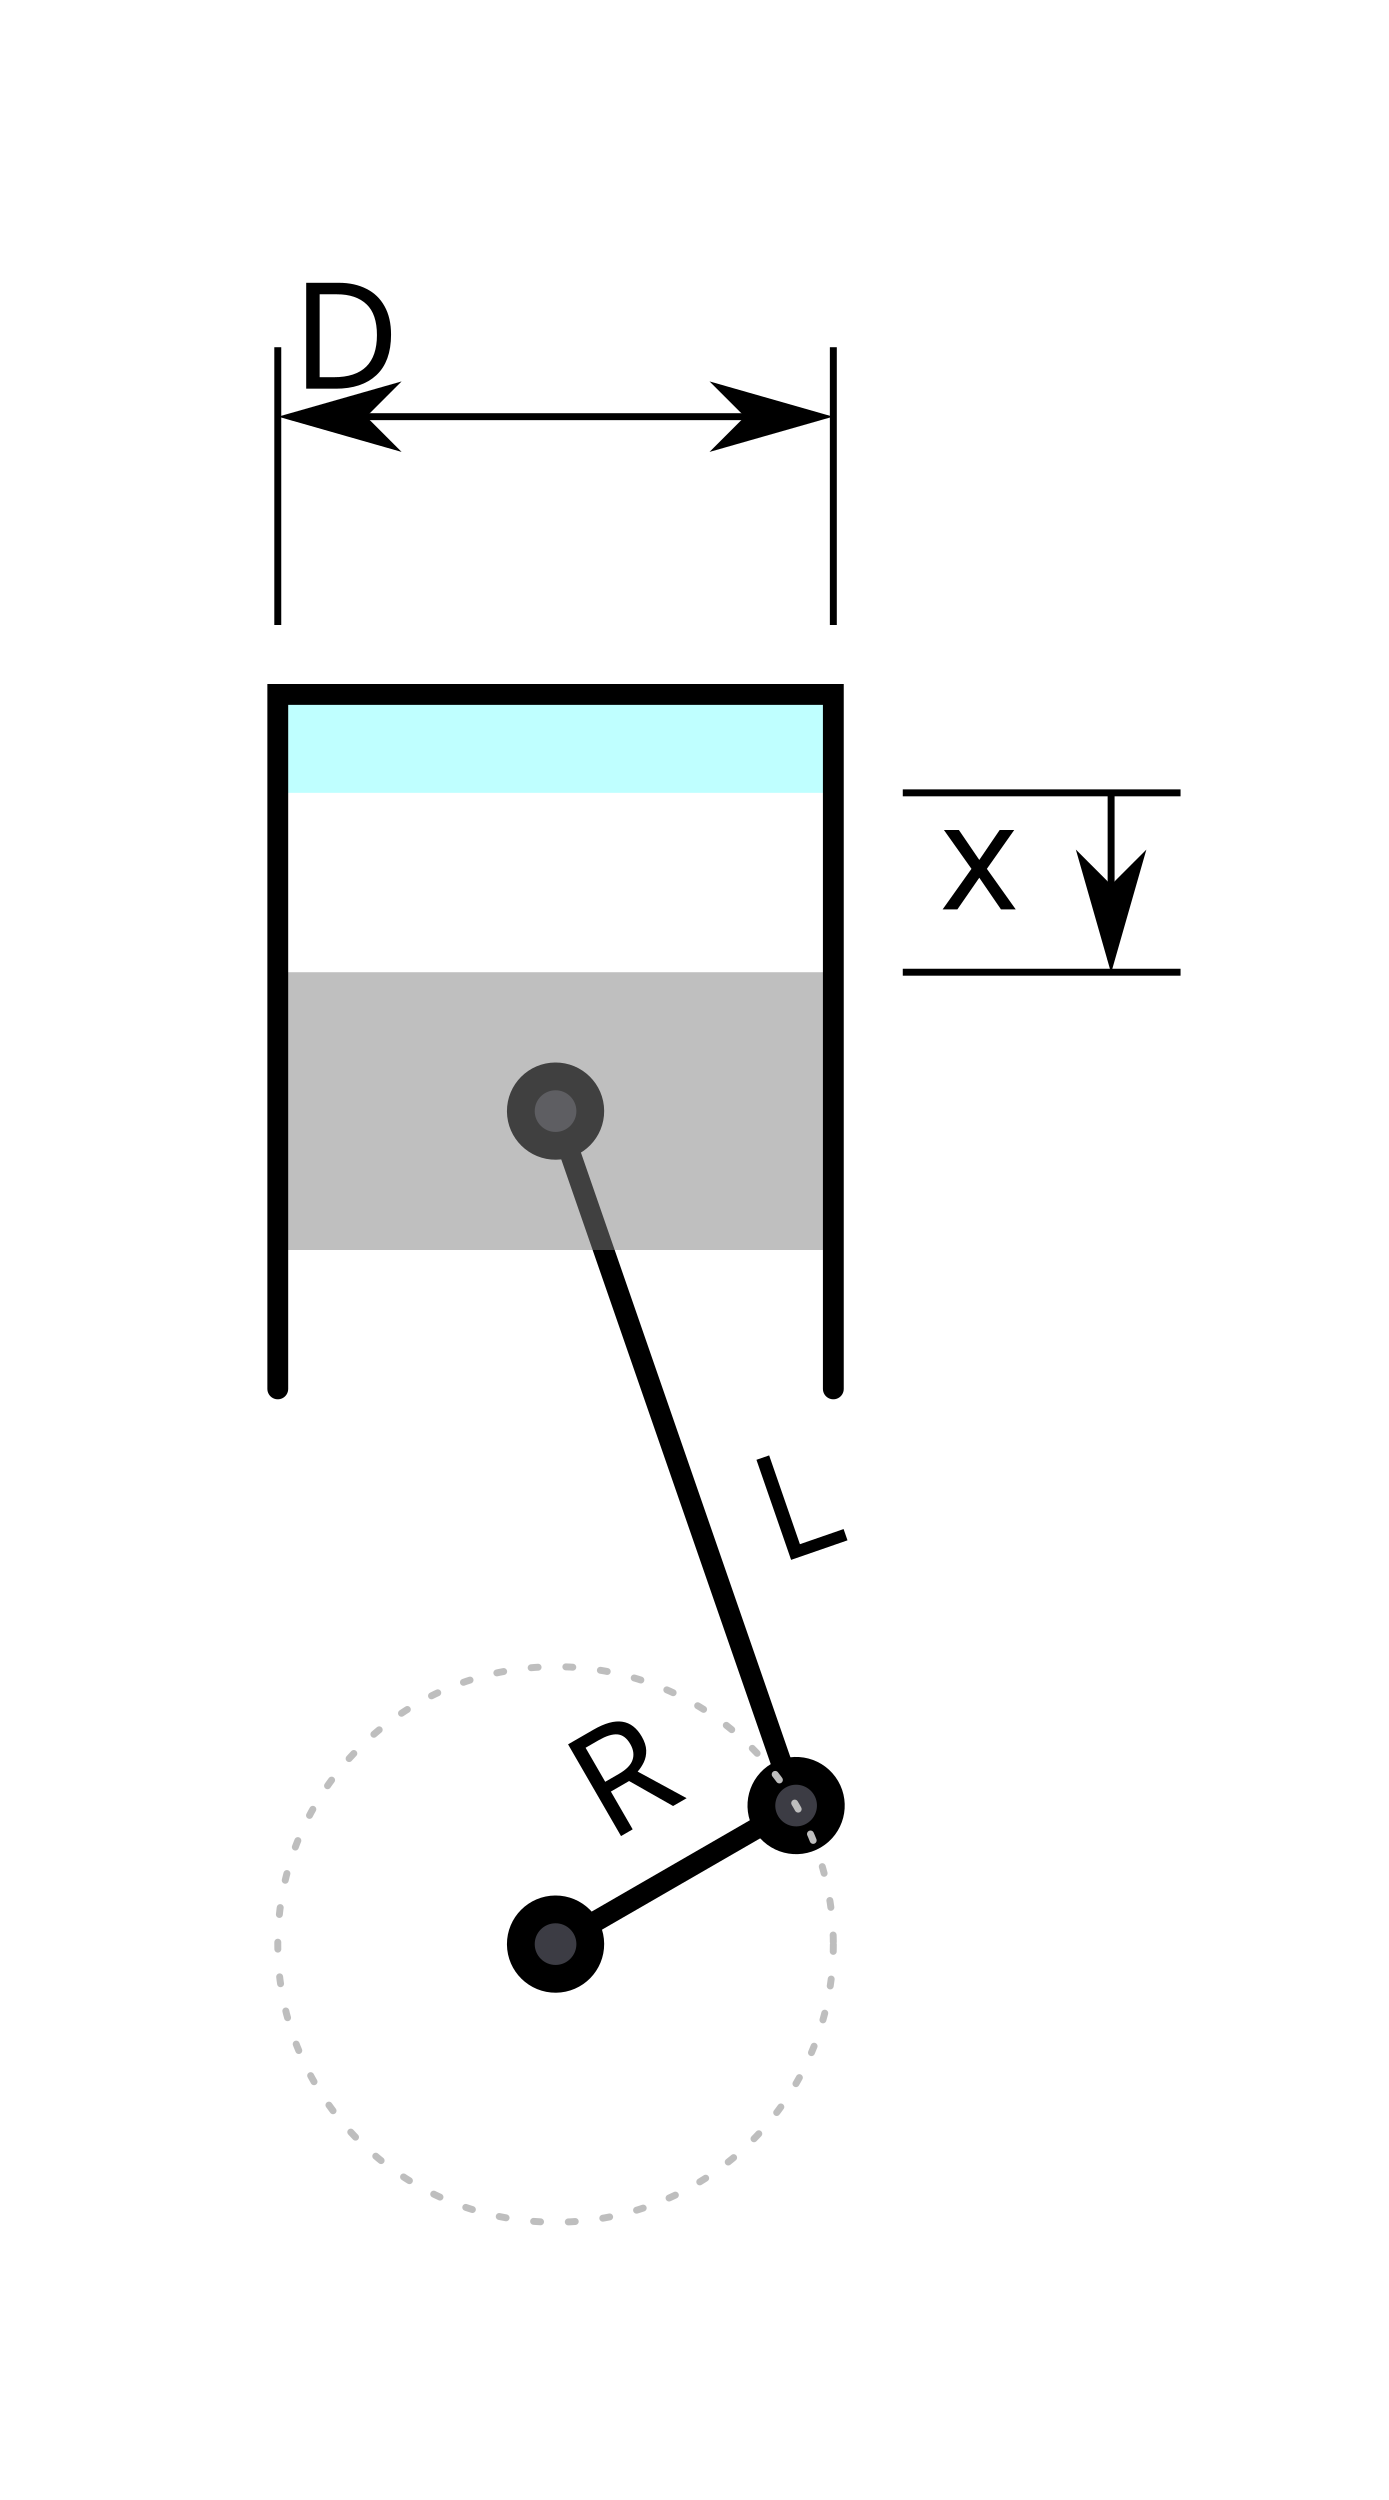
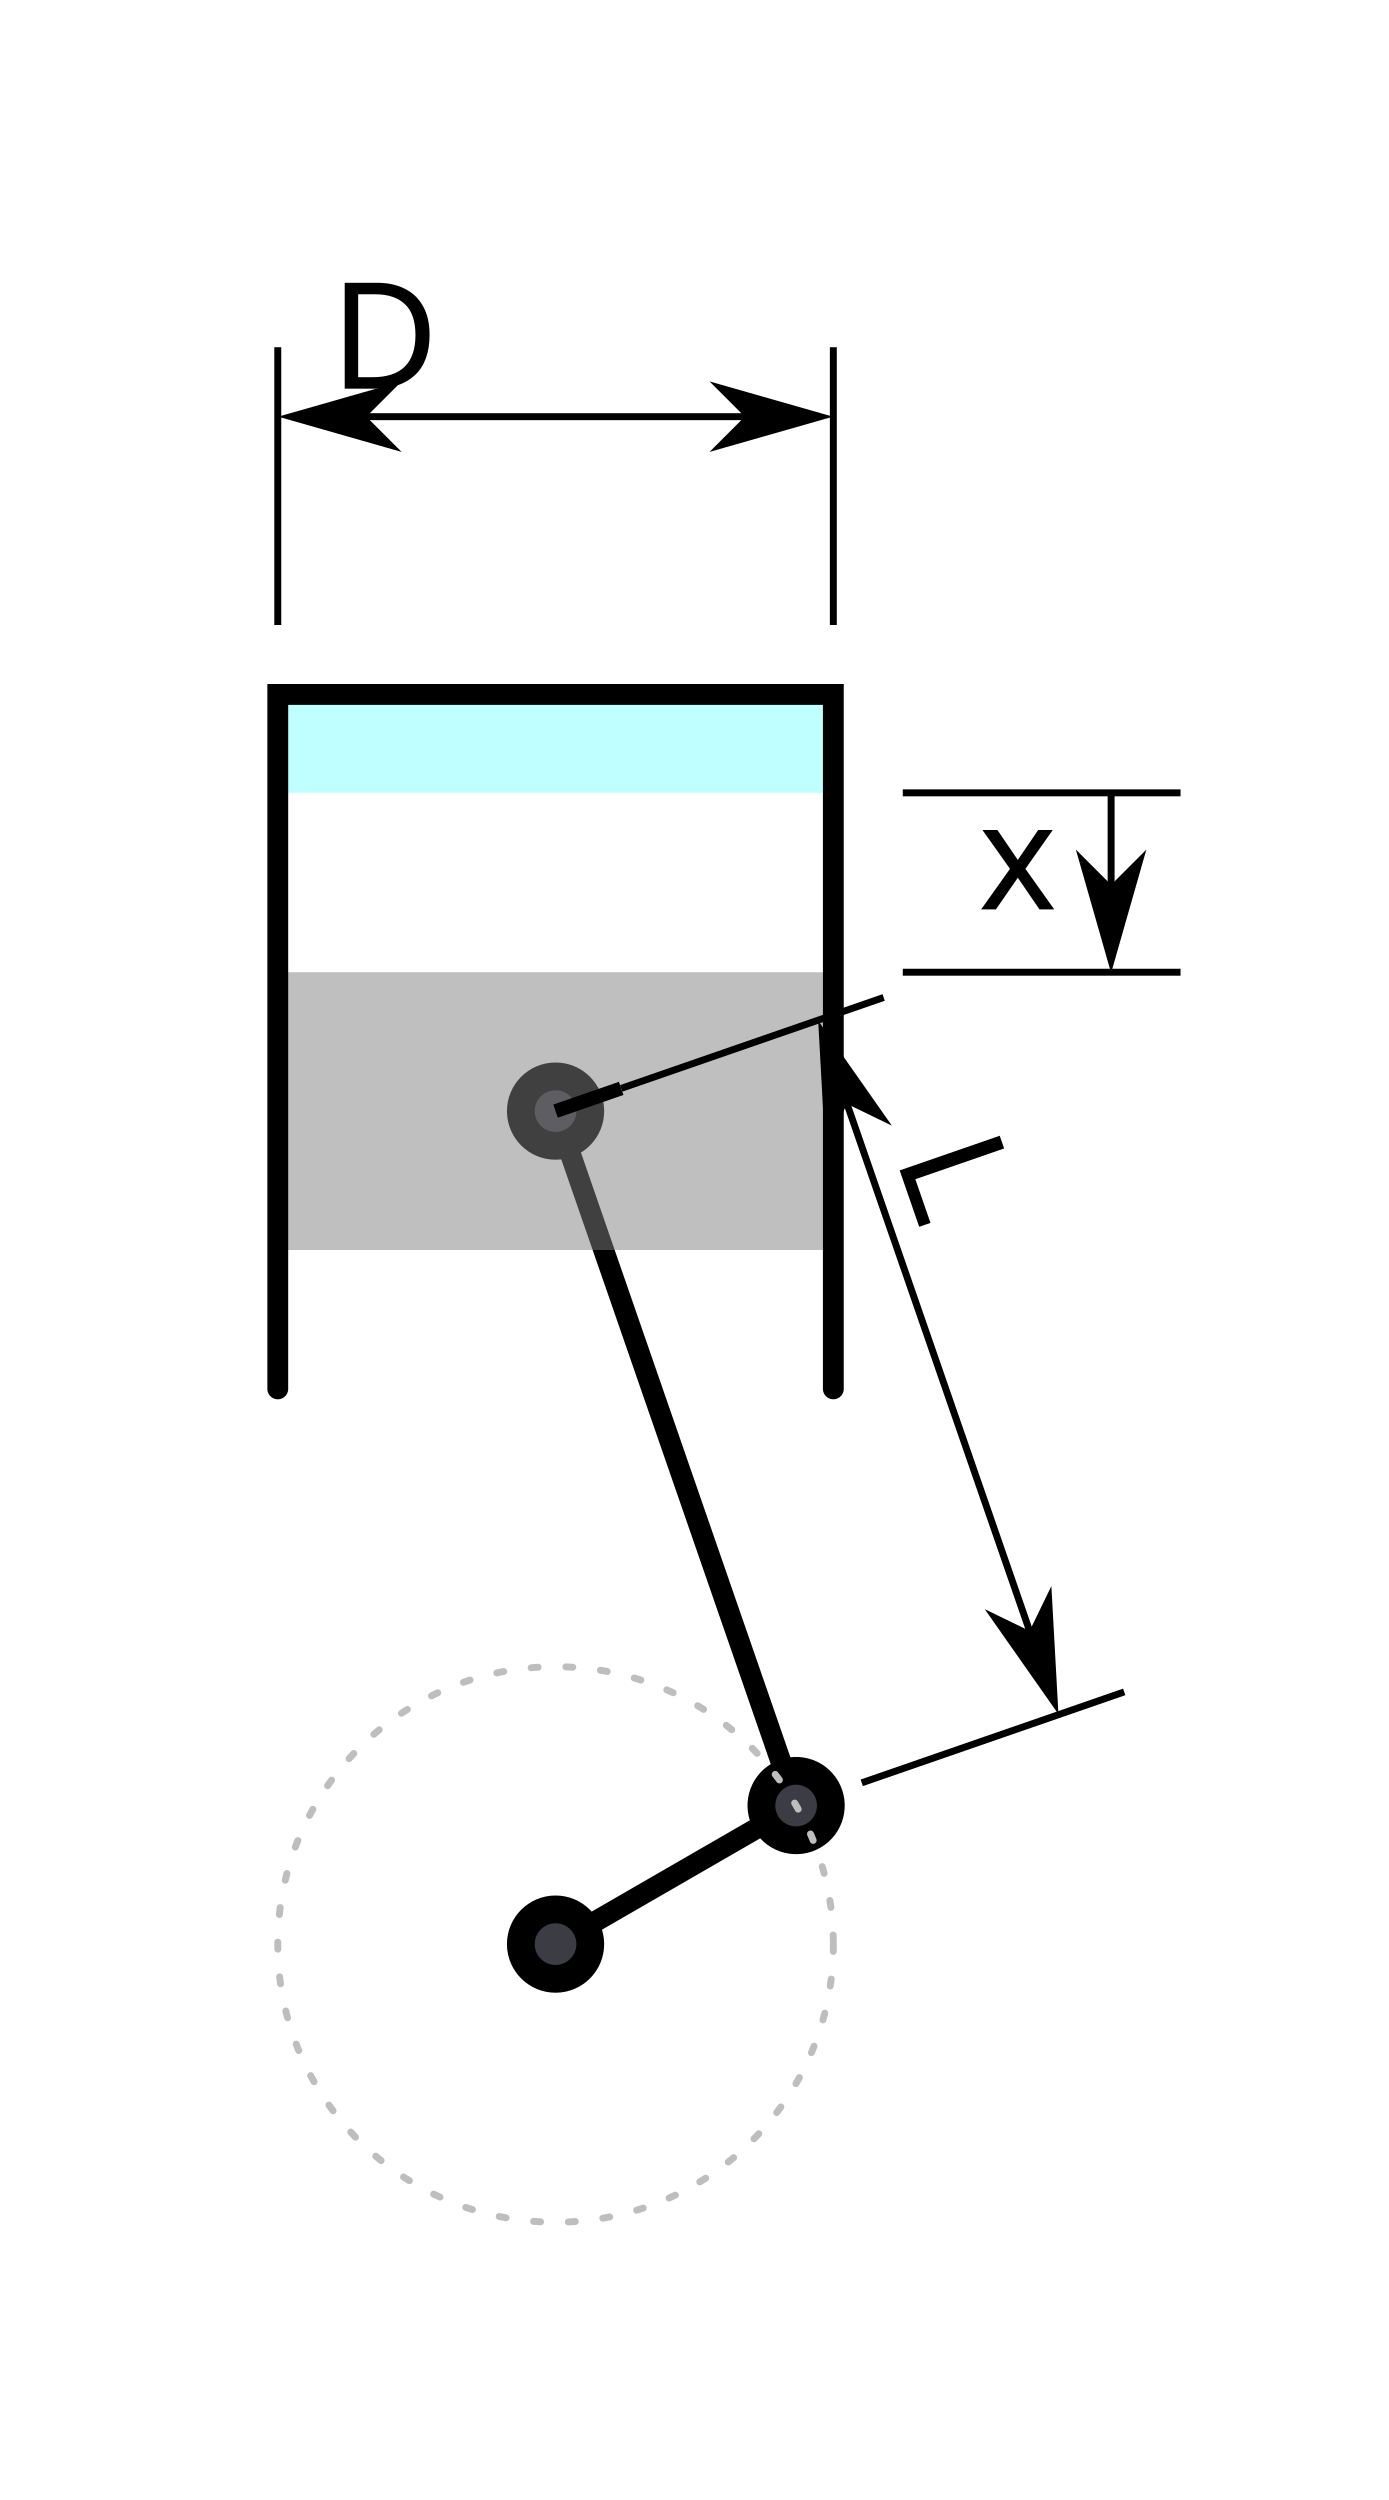
<svg xmlns="http://www.w3.org/2000/svg" id="svg1097" version="1.1" viewBox="0 0 100 180" height="180" width="100">
  <defs id="defs1091">
+     <marker orient="auto" refY="0" refX="0" id="marker3242" style="overflow:visible">
+       <path id="path3240" d="M 0,0 5,-5 -12.5,0 5,5 Z" style="fill:#000000;fill-opacity:1;fill-rule:evenodd;stroke:#000000;stroke-width:1pt;stroke-opacity:1" transform="matrix(-0.8,0,0,-0.8,-10,0)" />
+     </marker>
+     <marker orient="auto" refY="0" refX="0" id="marker3232" style="overflow:visible">
+       <path id="path3230" d="M 0,0 5,-5 -12.5,0 5,5 Z" style="fill:#000000;fill-opacity:1;fill-rule:evenodd;stroke:#000000;stroke-width:1pt;stroke-opacity:1" transform="matrix(0.8,0,0,0.8,10,0)" />
+     </marker>
    <marker style="overflow:visible" id="Arrow1Lend" refX="0" refY="0" orient="auto">
      <path transform="matrix(-0.8,0,0,-0.8,-10,0)" style="fill:#000000;fill-opacity:1;fill-rule:evenodd;stroke:#000000;stroke-width:1pt;stroke-opacity:1" d="M 0,0 5,-5 -12.5,0 5,5 Z" id="path1037" />
    </marker>
    <marker style="overflow:visible" id="Arrow1Lstart" refX="0" refY="0" orient="auto">
      <path transform="matrix(0.8,0,0,0.8,10,0)" style="fill:#000000;fill-opacity:1;fill-rule:evenodd;stroke:#000000;stroke-width:1pt;stroke-opacity:1" d="M 0,0 5,-5 -12.5,0 5,5 Z" id="path1034" />
    </marker>
    <marker style="overflow:visible" id="Arrow2Mend" refX="0" refY="0" orient="auto">
      <path transform="scale(-0.6)" d="M 8.719,4.034 -2.207,0.016 8.719,-4.002 c -1.745,2.372 -1.735,5.617 -6e-7,8.035 z" style="fill:#000000;fill-opacity:1;fill-rule:evenodd;stroke:#000000;stroke-width:0.625;stroke-linejoin:round;stroke-opacity:1" id="path1061" />
    </marker>
    <marker orient="auto" refY="0" refX="0" id="SquareM" style="overflow:visible">
      <path id="path1220" d="M -5,-5 V 5 H 5 V -5 Z" style="fill:#666666;fill-opacity:1;fill-rule:evenodd;stroke:#666666;stroke-width:1pt;stroke-opacity:1" transform="scale(0.4)" />
    </marker>
    <marker orient="auto" refY="0" refX="0" id="DiamondM" style="overflow:visible">
      <path id="path1229" d="M 0,-7.071 -7.071,0 0,7.071 7.071,0 Z" style="fill:#666666;fill-opacity:1;fill-rule:evenodd;stroke:#666666;stroke-width:1pt;stroke-opacity:1" transform="scale(0.4)" />
    </marker>
    <marker orient="auto" refY="0" refX="0" id="DotL" style="overflow:visible">
      <path id="path1208" d="m -2.5,-1 c 0,2.76 -2.24,5 -5,5 -2.76,0 -5,-2.24 -5,-5 0,-2.76 2.24,-5 5,-5 2.76,0 5,2.24 5,5 z" style="fill:#666666;fill-opacity:1;fill-rule:evenodd;stroke:#666666;stroke-width:1pt;stroke-opacity:1" transform="matrix(0.8,0,0,0.8,5.92,0.8)" />
    </marker>
    <marker orient="auto" refY="0" refX="0" id="DotM" style="overflow:visible">
      <path id="path1211" d="m -2.5,-1 c 0,2.76 -2.24,5 -5,5 -2.76,0 -5,-2.24 -5,-5 0,-2.76 2.24,-5 5,-5 2.76,0 5,2.24 5,5 z" style="fill:#666666;fill-opacity:1;fill-rule:evenodd;stroke:#666666;stroke-width:1pt;stroke-opacity:1" transform="matrix(0.4,0,0,0.4,2.96,0.4)" />
    </marker>
    <marker orient="auto" refY="0" refX="0" id="marker1423" style="overflow:visible">
      <path id="path1421" d="M 0,0 5,-5 -12.5,0 5,5 Z" style="fill:#747090;fill-opacity:1;fill-rule:evenodd;stroke:#747090;stroke-width:1pt;stroke-opacity:1" transform="matrix(-0.4,0,0,-0.4,-4,0)" />
    </marker>
    <marker orient="auto" refY="0" refX="0" id="Arrow1Mend" style="overflow:visible">
      <path id="path1156" d="M 0,0 5,-5 -12.5,0 5,5 Z" style="fill:#747090;fill-opacity:1;fill-rule:evenodd;stroke:#747090;stroke-width:1pt;stroke-opacity:1" transform="matrix(-0.4,0,0,-0.4,-4,0)" />
    </marker>
    <marker orient="auto" refY="0" refX="0" id="Arrow1MendG-0-3-6-1-8" style="overflow:visible">
      <path id="path5557-65-8-40-5-7" d="M 0,0 5,-5 -12.5,0 5,5 Z" style="fill:#000080;fill-rule:evenodd;stroke:#000080;stroke-width:1pt" transform="matrix(-0.4,0,0,-0.4,-4,0)" />
    </marker>
    <marker orient="auto" refY="0" refX="0" id="Arrow1MendG-0-3-3-3-6" style="overflow:visible">
      <path id="path5557-65-8-1-2-1" d="M 0,0 5,-5 -12.5,0 5,5 Z" style="fill:#000080;fill-rule:evenodd;stroke:#000080;stroke-width:1pt" transform="matrix(-0.4,0,0,-0.4,-4,0)" />
    </marker>
    <marker orient="auto" refY="0" refX="0" id="Arrow1MendG-0-3-9-0-6-6" style="overflow:visible">
      <path id="path5557-65-8-6-1-2" d="M 0,0 5,-5 -12.5,0 5,5 Z" style="fill:#000080;fill-rule:evenodd;stroke:#000080;stroke-width:1pt" transform="matrix(-0.4,0,0,-0.4,-4,0)" />
    </marker>
    <marker orient="auto" refY="0" refX="0" id="Arrow1MendG-0-3-33-2-6" style="overflow:visible">
      <path id="path5557-65-8-3-7-0" d="M 0,0 5,-5 -12.5,0 5,5 Z" style="fill:#000080;fill-rule:evenodd;stroke:#000080;stroke-width:1pt" transform="matrix(-0.4,0,0,-0.4,-4,0)" />
    </marker>
    <marker orient="auto" refY="0" refX="0" id="Arrow1MendG-0-3-0-6-9" style="overflow:visible">
      <path id="path5557-65-8-4-0-3" d="M 0,0 5,-5 -12.5,0 5,5 Z" style="fill:#000080;fill-rule:evenodd;stroke:#000080;stroke-width:1pt" transform="matrix(-0.4,0,0,-0.4,-4,0)" />
    </marker>
    <marker orient="auto" refY="0" refX="0" id="Arrow1MendG-0-3-8-9-7" style="overflow:visible">
      <path id="path5557-65-8-9-9-0" d="M 0,0 5,-5 -12.5,0 5,5 Z" style="fill:#000080;fill-rule:evenodd;stroke:#000080;stroke-width:1pt" transform="matrix(-0.4,0,0,-0.4,-4,0)" />
    </marker>
    <marker orient="auto" refY="0" refX="0" id="Arrow1MendG-0-3-7-8-1" style="overflow:visible">
      <path id="path5557-65-8-64-2-2" d="M 0,0 5,-5 -12.5,0 5,5 Z" style="fill:#000080;fill-rule:evenodd;stroke:#000080;stroke-width:1pt" transform="matrix(-0.4,0,0,-0.4,-4,0)" />
    </marker>
    <marker orient="auto" refY="0" refX="0" id="Arrow1MendG-0-3-03-7-2" style="overflow:visible">
      <path id="path5557-65-8-0-2-9" d="M 0,0 5,-5 -12.5,0 5,5 Z" style="fill:#000080;fill-rule:evenodd;stroke:#000080;stroke-width:1pt" transform="matrix(-0.4,0,0,-0.4,-4,0)" />
    </marker>
    <marker orient="auto" refY="0" refX="0" id="Arrow1MendG-0-3-2-9-5" style="overflow:visible">
      <path id="path5557-65-8-5-8-6" d="M 0,0 5,-5 -12.5,0 5,5 Z" style="fill:#000080;fill-rule:evenodd;stroke:#000080;stroke-width:1pt" transform="matrix(-0.4,0,0,-0.4,-4,0)" />
    </marker>
    <marker orient="auto" refY="0" refX="0" id="Arrow1MendG-0-3-5-5-5" style="overflow:visible">
      <path id="path5557-65-8-94-6-3" d="M 0,0 5,-5 -12.5,0 5,5 Z" style="fill:#000080;fill-rule:evenodd;stroke:#000080;stroke-width:1pt" transform="matrix(-0.4,0,0,-0.4,-4,0)" />
    </marker>
    <marker orient="auto" refY="0" refX="0" id="Arrow1Mstart" style="overflow:visible">
      <path id="path5266" d="M 0,0 5,-5 -12.5,0 5,5 Z" style="fill:#000000;fill-opacity:1;fill-rule:evenodd;stroke:#000000;stroke-width:1pt;stroke-opacity:1" transform="matrix(0.4,0,0,0.4,4,0)" />
    </marker>
    <marker orient="auto" refY="0" refX="0" id="marker5523" style="overflow:visible">
      <path id="path5269" d="M 0,0 5,-5 -12.5,0 5,5 Z" style="fill:#000000;fill-opacity:1;fill-rule:evenodd;stroke:#000000;stroke-width:1pt;stroke-opacity:1" transform="matrix(-0.4,0,0,-0.4,-4,0)" />
    </marker>
    <marker orient="auto" refY="0" refX="0" id="Arrow1MendG-0-5-91-9" style="overflow:visible">
      <path id="path5557-65-6-0-0" d="M 0,0 5,-5 -12.5,0 5,5 Z" style="fill:#000080;fill-rule:evenodd;stroke:#000080;stroke-width:1pt" transform="matrix(-0.4,0,0,-0.4,-4,0)" />
    </marker>
    <marker orient="auto" refY="0" refX="0" id="Arrow1MendG-0-9-1-9" style="overflow:visible">
      <path id="path5557-65-7-4-3" d="M 0,0 5,-5 -12.5,0 5,5 Z" style="fill:#000080;fill-rule:evenodd;stroke:#000080;stroke-width:1pt" transform="matrix(-0.4,0,0,-0.4,-4,0)" />
    </marker>
    <marker orient="auto" refY="0" refX="0" id="Arrow1Mstart-3" style="overflow:visible">
      <path id="path5266-6" d="M 0,0 5,-5 -12.5,0 5,5 Z" style="fill:#000000;fill-opacity:1;fill-rule:evenodd;stroke:#000000;stroke-width:1pt;stroke-opacity:1" transform="matrix(0.4,0,0,0.4,4,0)" />
    </marker>
    <marker orient="auto" refY="0" refX="0" id="marker5523-7" style="overflow:visible">
      <path id="path5269-5" d="M 0,0 5,-5 -12.5,0 5,5 Z" style="fill:#000000;fill-opacity:1;fill-rule:evenodd;stroke:#000000;stroke-width:1pt;stroke-opacity:1" transform="matrix(-0.4,0,0,-0.4,-4,0)" />
    </marker>
    <marker orient="auto" refY="0" refX="0" id="Arrow1Lstart-3" style="overflow:visible">
      <path id="path1034-6" d="M 0,0 5,-5 -12.5,0 5,5 Z" style="fill:#000000;fill-opacity:1;fill-rule:evenodd;stroke:#000000;stroke-width:1pt;stroke-opacity:1" transform="matrix(0.8,0,0,0.8,10,0)" />
    </marker>
    <marker orient="auto" refY="0" refX="0" id="Arrow1Lend-7" style="overflow:visible">
      <path id="path1037-5" d="M 0,0 5,-5 -12.5,0 5,5 Z" style="fill:#000000;fill-opacity:1;fill-rule:evenodd;stroke:#000000;stroke-width:1pt;stroke-opacity:1" transform="matrix(-0.8,0,0,-0.8,-10,0)" />
    </marker>
  </defs>
  <g id="layer2" style="display:none">
    <rect transform="translate(0,-558.25)" style="fill:#ffff00;fill-opacity:0.252;fill-rule:evenodd;stroke:#850000;stroke-width:1;stroke-linecap:round;stroke-miterlimit:4;stroke-dasharray:none;stroke-dashoffset:0;stroke-opacity:1" id="rect1147" width="40" height="20" x="20" y="588.25" />
    <rect transform="translate(0,-558.25)" style="fill:#ffff00;fill-opacity:0.252;fill-rule:evenodd;stroke:#850000;stroke-width:1;stroke-linecap:round;stroke-miterlimit:4;stroke-dasharray:none;stroke-dashoffset:0;stroke-opacity:1" id="rect1149" width="20" height="20" x="70" y="598.25" />
    <rect transform="translate(0,-558.25)" style="fill:#ffff00;fill-opacity:0.252;fill-rule:evenodd;stroke:#850000;stroke-width:1;stroke-linecap:round;stroke-miterlimit:4;stroke-dasharray:none;stroke-dashoffset:0;stroke-opacity:1" id="rect1151" width="30" height="20" x="180" y="698.25" />
    <rect transform="translate(0,-558.25)" style="fill:#ffff00;fill-opacity:0.252;fill-rule:evenodd;stroke:#850000;stroke-width:1;stroke-linecap:round;stroke-miterlimit:4;stroke-dasharray:none;stroke-dashoffset:0;stroke-opacity:1" id="rect1153" width="20" height="20" x="120" y="578.25" />
    <rect transform="translate(0,-558.25)" style="fill:#ffff00;fill-opacity:0.252;fill-rule:evenodd;stroke:#850000;stroke-width:1;stroke-linecap:round;stroke-miterlimit:4;stroke-dasharray:none;stroke-dashoffset:0;stroke-opacity:1" id="rect1155" width="20" height="20" x="180" y="638.25" />
    <rect transform="translate(0,-558.25)" style="fill:#ffff00;fill-opacity:0.252;fill-rule:evenodd;stroke:#850000;stroke-width:1;stroke-linecap:round;stroke-miterlimit:4;stroke-dasharray:none;stroke-dashoffset:0;stroke-opacity:1" id="rect1157" width="20" height="20" x="180" y="668.25" />
  </g>
-   <g id="layer1" transform="translate(0,-558.25)">
-     <g transform="translate(-20)" id="g3101">
-       <g id="g1114">
-         <path id="path1154-6" d="M 77.32,688.25 60,638.25" style="fill:none;stroke:#000000;stroke-width:1.5;stroke-linecap:round;stroke-linejoin:miter;stroke-miterlimit:4;stroke-dasharray:none;stroke-opacity:1" />
-         <path style="display:inline;fill:#3c3c44;fill-opacity:1;stroke:#000000;stroke-width:2;stroke-linecap:round;stroke-linejoin:round;stroke-miterlimit:4;stroke-dasharray:none;stroke-dashoffset:0;stroke-opacity:1" id="path49256-3-4-0" d="m 57.5,638.259 a 2.5,2.5 0 0 1 2.487,-2.509 2.5,2.5 0 0 1 2.513,2.483 2.5,2.5 0 0 1 -2.479,2.517 2.5,2.5 0 0 1 -2.521,-2.475" />
+   <g style="display:inline" id="layer1" transform="translate(0,-558.25)">
+     <g transform="translate(-20)" id="g1114">
+       <path style="fill:none;stroke:#000000;stroke-width:1.5;stroke-linecap:round;stroke-linejoin:miter;stroke-miterlimit:4;stroke-dasharray:none;stroke-opacity:1" d="M 77.32,688.25 60,638.25" id="path1154-6" />
+       <path id="path49256-3-4-0" style="display:inline;fill:#3c3c44;fill-opacity:1;stroke:#000000;stroke-width:2;stroke-linecap:round;stroke-linejoin:round;stroke-miterlimit:4;stroke-dasharray:none;stroke-dashoffset:0;stroke-opacity:1" d="m 57.5,638.259 a 2.5,2.5 0 0 1 2.487,-2.509 2.5,2.5 0 0 1 2.513,2.483 2.5,2.5 0 0 1 -2.479,2.517 2.5,2.5 0 0 1 -2.521,-2.475" />
+     </g>
+     <g id="g1087" transform="rotate(-30,50,735.5705)">
+       <path id="path1154" d="m 60,698.25 20,2e-5" style="fill:none;stroke:#000000;stroke-width:1.5;stroke-linecap:round;stroke-linejoin:miter;stroke-miterlimit:4;stroke-dasharray:none;stroke-opacity:1" />
+       <path id="path49256-3-4-0-3" style="display:inline;fill:#3c3c44;fill-opacity:1;stroke:#000000;stroke-width:2;stroke-linecap:round;stroke-linejoin:round;stroke-miterlimit:4;stroke-dasharray:none;stroke-dashoffset:0;stroke-opacity:1" d="m 77.5,698.259 a 2.5,2.5 0 0 1 2.487,-2.509 2.5,2.5 0 0 1 2.513,2.483 2.5,2.5 0 0 1 -2.479,2.517 2.5,2.5 0 0 1 -2.521,-2.475" />
+     </g>
+     <path style="display:inline;fill:#3c3c44;fill-opacity:1;stroke:#000000;stroke-width:2;stroke-linecap:round;stroke-linejoin:round;stroke-miterlimit:4;stroke-dasharray:none;stroke-dashoffset:0;stroke-opacity:1" id="path49256-3-81-6" d="m 37.5,698.235 a 2.5,2.5 0 0 1 2.487,-2.509 2.5,2.5 0 0 1 2.513,2.483 2.5,2.5 0 0 1 -2.479,2.517 2.5,2.5 0 0 1 -2.521,-2.475" />
+     <circle style="fill:none;fill-opacity:0.998;fill-rule:evenodd;stroke:#bebebe;stroke-width:0.5;stroke-linecap:round;stroke-linejoin:round;stroke-miterlimit:4;stroke-dasharray:0.5, 2;stroke-dashoffset:0;stroke-opacity:1" id="path1083" cx="40" cy="698.25" r="20" />
+     <rect style="fill:#808080;fill-opacity:0.5;fill-rule:evenodd;stroke:none;stroke-width:1.5;stroke-linecap:round;stroke-linejoin:round;stroke-miterlimit:4;stroke-dasharray:none;stroke-dashoffset:0;stroke-opacity:1" id="rect1118" width="40" height="20" x="20" y="628.25" />
+     <rect style="fill:#00ffff;fill-opacity:0.25;fill-rule:evenodd;stroke:none;stroke-width:1.5;stroke-linecap:round;stroke-linejoin:round;stroke-miterlimit:4;stroke-dasharray:none;stroke-dashoffset:0;stroke-opacity:1" id="rect1152" width="40" height="7.085" x="20" y="608.25" />
+     <path style="fill:none;stroke:#000000;stroke-width:1.5;stroke-linecap:round;stroke-linejoin:miter;stroke-miterlimit:4;stroke-dasharray:none;stroke-opacity:1" d="m 20,658.25 v -50 h 40 v 50" id="path1120" />
+     <g transform="translate(-20)" id="g1977">
+       <path style="fill:none;stroke:#000000;stroke-width:0.5;stroke-linecap:butt;stroke-linejoin:miter;stroke-miterlimit:4;stroke-dasharray:none;stroke-opacity:1" d="m 40,603.25 v -20" id="path1028" />
+       <path style="fill:none;stroke:#000000;stroke-width:0.5;stroke-linecap:butt;stroke-linejoin:miter;stroke-miterlimit:4;stroke-dasharray:none;stroke-opacity:1" d="m 80,603.25 v -20" id="path1030" />
+       <g transform="translate(0,5)" id="g2042">
+         <path id="path1032" d="M 41,583.25 H 79" style="fill:none;stroke:#000000;stroke-width:0.5;stroke-linecap:butt;stroke-linejoin:miter;stroke-miterlimit:4;stroke-dasharray:none;stroke-opacity:1;marker-start:url(#Arrow1Lstart);marker-end:url(#Arrow1Lend)" />
+         <text transform="scale(0.9999826,1.000017)" id="text1934" y="581.227" x="60.162" style="font-style:normal;font-variant:normal;font-weight:normal;font-stretch:normal;font-size:10.667px;line-height:1.25;font-family:'SBL BibLit';-inkscape-font-specification:'SBL BibLit';text-align:center;letter-spacing:0px;word-spacing:0px;text-anchor:middle;fill:#000000;fill-opacity:1;stroke:none;stroke-width:1" xml:space="preserve">
+           <tspan style="font-size:10.667px;stroke-width:1" y="581.227" x="60.162" id="tspan1932">D</tspan>
+         </text>
      </g>
-       <g transform="rotate(-30,60,698.25)" id="g1087">
-         <path style="fill:none;stroke:#000000;stroke-width:1.5;stroke-linecap:round;stroke-linejoin:miter;stroke-miterlimit:4;stroke-dasharray:none;stroke-opacity:1" d="m 60,698.25 20,2e-5" id="path1154" />
-         <path style="display:inline;fill:#3c3c44;fill-opacity:1;stroke:#000000;stroke-width:2;stroke-linecap:round;stroke-linejoin:round;stroke-miterlimit:4;stroke-dasharray:none;stroke-dashoffset:0;stroke-opacity:1" id="path49256-3-4-0-3" d="m 77.5,698.259 a 2.5,2.5 0 0 1 2.487,-2.509 2.5,2.5 0 0 1 2.513,2.483 2.5,2.5 0 0 1 -2.479,2.517 2.5,2.5 0 0 1 -2.521,-2.475" />
+     </g>
+     <g transform="translate(-20)" id="g3040">
+       <path id="path1028-5" d="M 85,615.335 H 105" style="fill:none;stroke:#000000;stroke-width:0.5;stroke-linecap:butt;stroke-linejoin:miter;stroke-miterlimit:4;stroke-dasharray:none;stroke-opacity:1" />
+       <path id="path1030-6" d="M 85,628.25 H 105" style="fill:none;stroke:#000000;stroke-width:0.5;stroke-linecap:butt;stroke-linejoin:miter;stroke-miterlimit:4;stroke-dasharray:none;stroke-opacity:1" />
+       <g id="g2042-2" transform="rotate(90,78.9575,647.1687)">
+         <path style="fill:none;stroke:#000000;stroke-width:0.5;stroke-linecap:butt;stroke-linejoin:miter;stroke-miterlimit:4;stroke-dasharray:none;stroke-opacity:1;marker-end:url(#Arrow1Lend-7)" d="m 47.124,626.126 h 12" id="path1032-9" />
+         <text xml:space="preserve" style="font-style:normal;font-variant:normal;font-weight:normal;font-stretch:normal;font-size:10.667px;line-height:1.25;font-family:'SBL BibLit';-inkscape-font-specification:'SBL BibLit';text-align:center;letter-spacing:0px;word-spacing:0px;text-anchor:middle;fill:#000000;fill-opacity:1;stroke:none;stroke-width:1" x="-620.383" y="55.516" id="text1934-1" transform="matrix(0,-0.9999826,1.000017,0,0,0)">
+           <tspan id="tspan1932-2" x="-620.383" y="55.516" style="font-size:10.667px;stroke-width:1">x</tspan>
+         </text>
      </g>
-       <path d="m 57.5,698.235 a 2.5,2.5 0 0 1 2.487,-2.509 2.5,2.5 0 0 1 2.513,2.483 2.5,2.5 0 0 1 -2.479,2.517 2.5,2.5 0 0 1 -2.521,-2.475" id="path49256-3-81-6" style="display:inline;fill:#3c3c44;fill-opacity:1;stroke:#000000;stroke-width:2;stroke-linecap:round;stroke-linejoin:round;stroke-miterlimit:4;stroke-dasharray:none;stroke-dashoffset:0;stroke-opacity:1" />
-       <circle r="20" cy="698.25" cx="60" id="path1083" style="fill:none;fill-opacity:0.998;fill-rule:evenodd;stroke:#bebebe;stroke-width:0.5;stroke-linecap:round;stroke-linejoin:round;stroke-miterlimit:4;stroke-dasharray:0.5, 2;stroke-dashoffset:0;stroke-opacity:1" />
-       <rect y="628.25" x="40" height="20" width="40" id="rect1118" style="fill:#808080;fill-opacity:0.5;fill-rule:evenodd;stroke:none;stroke-width:1.5;stroke-linecap:round;stroke-linejoin:round;stroke-miterlimit:4;stroke-dasharray:none;stroke-dashoffset:0;stroke-opacity:1" />
-       <rect y="608.25" x="40" height="7.085" width="40" id="rect1152" style="fill:#00ffff;fill-opacity:0.25;fill-rule:evenodd;stroke:none;stroke-width:1.5;stroke-linecap:round;stroke-linejoin:round;stroke-miterlimit:4;stroke-dasharray:none;stroke-dashoffset:0;stroke-opacity:1" />
-       <path id="path1120" d="m 40,658.25 v -50 h 40 v 50" style="fill:none;stroke:#000000;stroke-width:1.5;stroke-linecap:round;stroke-linejoin:miter;stroke-miterlimit:4;stroke-dasharray:none;stroke-opacity:1" />
-       <g id="g1977">
-         <path id="path1028" d="m 40,603.25 v -20" style="fill:none;stroke:#000000;stroke-width:0.5;stroke-linecap:butt;stroke-linejoin:miter;stroke-miterlimit:4;stroke-dasharray:none;stroke-opacity:1" />
-         <path id="path1030" d="m 80,603.25 v -20" style="fill:none;stroke:#000000;stroke-width:0.5;stroke-linecap:butt;stroke-linejoin:miter;stroke-miterlimit:4;stroke-dasharray:none;stroke-opacity:1" />
-         <g id="g2042" transform="translate(0,5)">
-           <path style="fill:none;stroke:#000000;stroke-width:0.5;stroke-linecap:butt;stroke-linejoin:miter;stroke-miterlimit:4;stroke-dasharray:none;stroke-opacity:1;marker-start:url(#Arrow1Lstart);marker-end:url(#Arrow1Lend)" d="M 41,583.25 H 79" id="path1032" />
-           <text xml:space="preserve" style="font-style:normal;font-variant:normal;font-weight:normal;font-stretch:normal;font-size:10.667px;line-height:1.25;font-family:'SBL BibLit';-inkscape-font-specification:'SBL BibLit';text-align:center;letter-spacing:0px;word-spacing:0px;text-anchor:middle;fill:#000000;fill-opacity:1;stroke:none;stroke-width:1" x="60.162" y="581.227" id="text1934" transform="scale(0.9999826,1.000017)">
-             <tspan id="tspan1932" x="60.162" y="581.227" style="font-size:10.667px;stroke-width:1">D</tspan>
-           </text>
-         </g>
+     </g>
+     <g id="g3228" transform="rotate(70.894,18.92957,623.25)">
+       <path id="path3216" d="m 40,603.25 v -20" style="fill:none;stroke:#000000;stroke-width:0.5;stroke-linecap:butt;stroke-linejoin:miter;stroke-miterlimit:4;stroke-dasharray:none;stroke-opacity:1" />
+       <path id="path3218" d="m 92.915,603.25 v -20" style="fill:none;stroke:#000000;stroke-width:0.5;stroke-linecap:butt;stroke-linejoin:miter;stroke-miterlimit:4;stroke-dasharray:none;stroke-opacity:1" />
+       <g id="g3226" transform="translate(0,5)">
+         <path style="fill:none;stroke:#000000;stroke-width:0.5;stroke-linecap:butt;stroke-linejoin:miter;stroke-miterlimit:4;stroke-dasharray:none;stroke-opacity:1;marker-start:url(#marker3232);marker-end:url(#marker3242)" d="m 41,583.25 h 50.915" id="path3220" />
+         <text xml:space="preserve" style="font-style:normal;font-variant:normal;font-weight:normal;font-stretch:normal;font-size:10.667px;line-height:1.25;font-family:'SBL BibLit';-inkscape-font-specification:'SBL BibLit';text-align:center;letter-spacing:0px;word-spacing:0px;text-anchor:middle;fill:#000000;fill-opacity:1;stroke:none;stroke-width:1" x="66.39" y="581.227" id="text3224" transform="scale(0.9999826,1.000017)">
+           <tspan id="tspan3222" x="66.39" y="581.227" style="font-size:10.667px;stroke-width:1">L</tspan>
+         </text>
      </g>
-       <g id="g3040">
-         <path style="fill:none;stroke:#000000;stroke-width:0.5;stroke-linecap:butt;stroke-linejoin:miter;stroke-miterlimit:4;stroke-dasharray:none;stroke-opacity:1" d="M 85,615.335 H 105" id="path1028-5" />
-         <path style="fill:none;stroke:#000000;stroke-width:0.5;stroke-linecap:butt;stroke-linejoin:miter;stroke-miterlimit:4;stroke-dasharray:none;stroke-opacity:1" d="M 85,628.25 H 105" id="path1030-6" />
-         <g transform="rotate(90,78.9575,647.1687)" id="g2042-2">
-           <path id="path1032-9" d="m 47.124,626.126 h 12" style="fill:none;stroke:#000000;stroke-width:0.5;stroke-linecap:butt;stroke-linejoin:miter;stroke-miterlimit:4;stroke-dasharray:none;stroke-opacity:1;marker-end:url(#Arrow1Lend-7)" />
-           <text transform="matrix(0,-0.9999826,1.000017,0,0,0)" id="text1934-1" y="55.516" x="-620.383" style="font-style:normal;font-variant:normal;font-weight:normal;font-stretch:normal;font-size:10.667px;line-height:1.25;font-family:'SBL BibLit';-inkscape-font-specification:'SBL BibLit';text-align:center;letter-spacing:0px;word-spacing:0px;text-anchor:middle;fill:#000000;fill-opacity:1;stroke:none;stroke-width:1" xml:space="preserve">
-             <tspan style="font-size:10.667px;stroke-width:1" y="55.516" x="-620.383" id="tspan1932-2">x</tspan>
-           </text>
-         </g>
-       </g>
-       <text transform="rotate(-30,1423.36,-1070.864)" id="text2827" y="-224.848" x="-634.949" style="font-style:normal;font-variant:normal;font-weight:normal;font-stretch:normal;font-size:10.667px;line-height:1.25;font-family:'SBL BibLit';-inkscape-font-specification:'SBL BibLit';letter-spacing:0px;word-spacing:0px;fill:#000000;fill-opacity:1;stroke:none" xml:space="preserve">
-         <tspan style="font-size:10.667px" y="-224.848" x="-634.949" id="tspan2825">R</tspan>
-       </text>
-       <text transform="rotate(-19.106)" id="text2823" y="658.812" x="-147.797" style="font-style:normal;font-variant:normal;font-weight:normal;font-stretch:normal;font-size:10.667px;line-height:1.25;font-family:'SBL BibLit';-inkscape-font-specification:'SBL BibLit';letter-spacing:0px;word-spacing:0px;fill:#000000;fill-opacity:1;stroke:none" xml:space="preserve">
-         <tspan style="font-size:10.667px" y="658.812" x="-147.797" id="tspan2821">L</tspan>
-       </text>
    </g>
+     <path id="path3672" d="m 40,638.25 4.725,-1.637" style="fill:none;stroke:#000000;stroke-width:1px;stroke-linecap:butt;stroke-linejoin:miter;stroke-opacity:1" />
  </g>
</svg>
